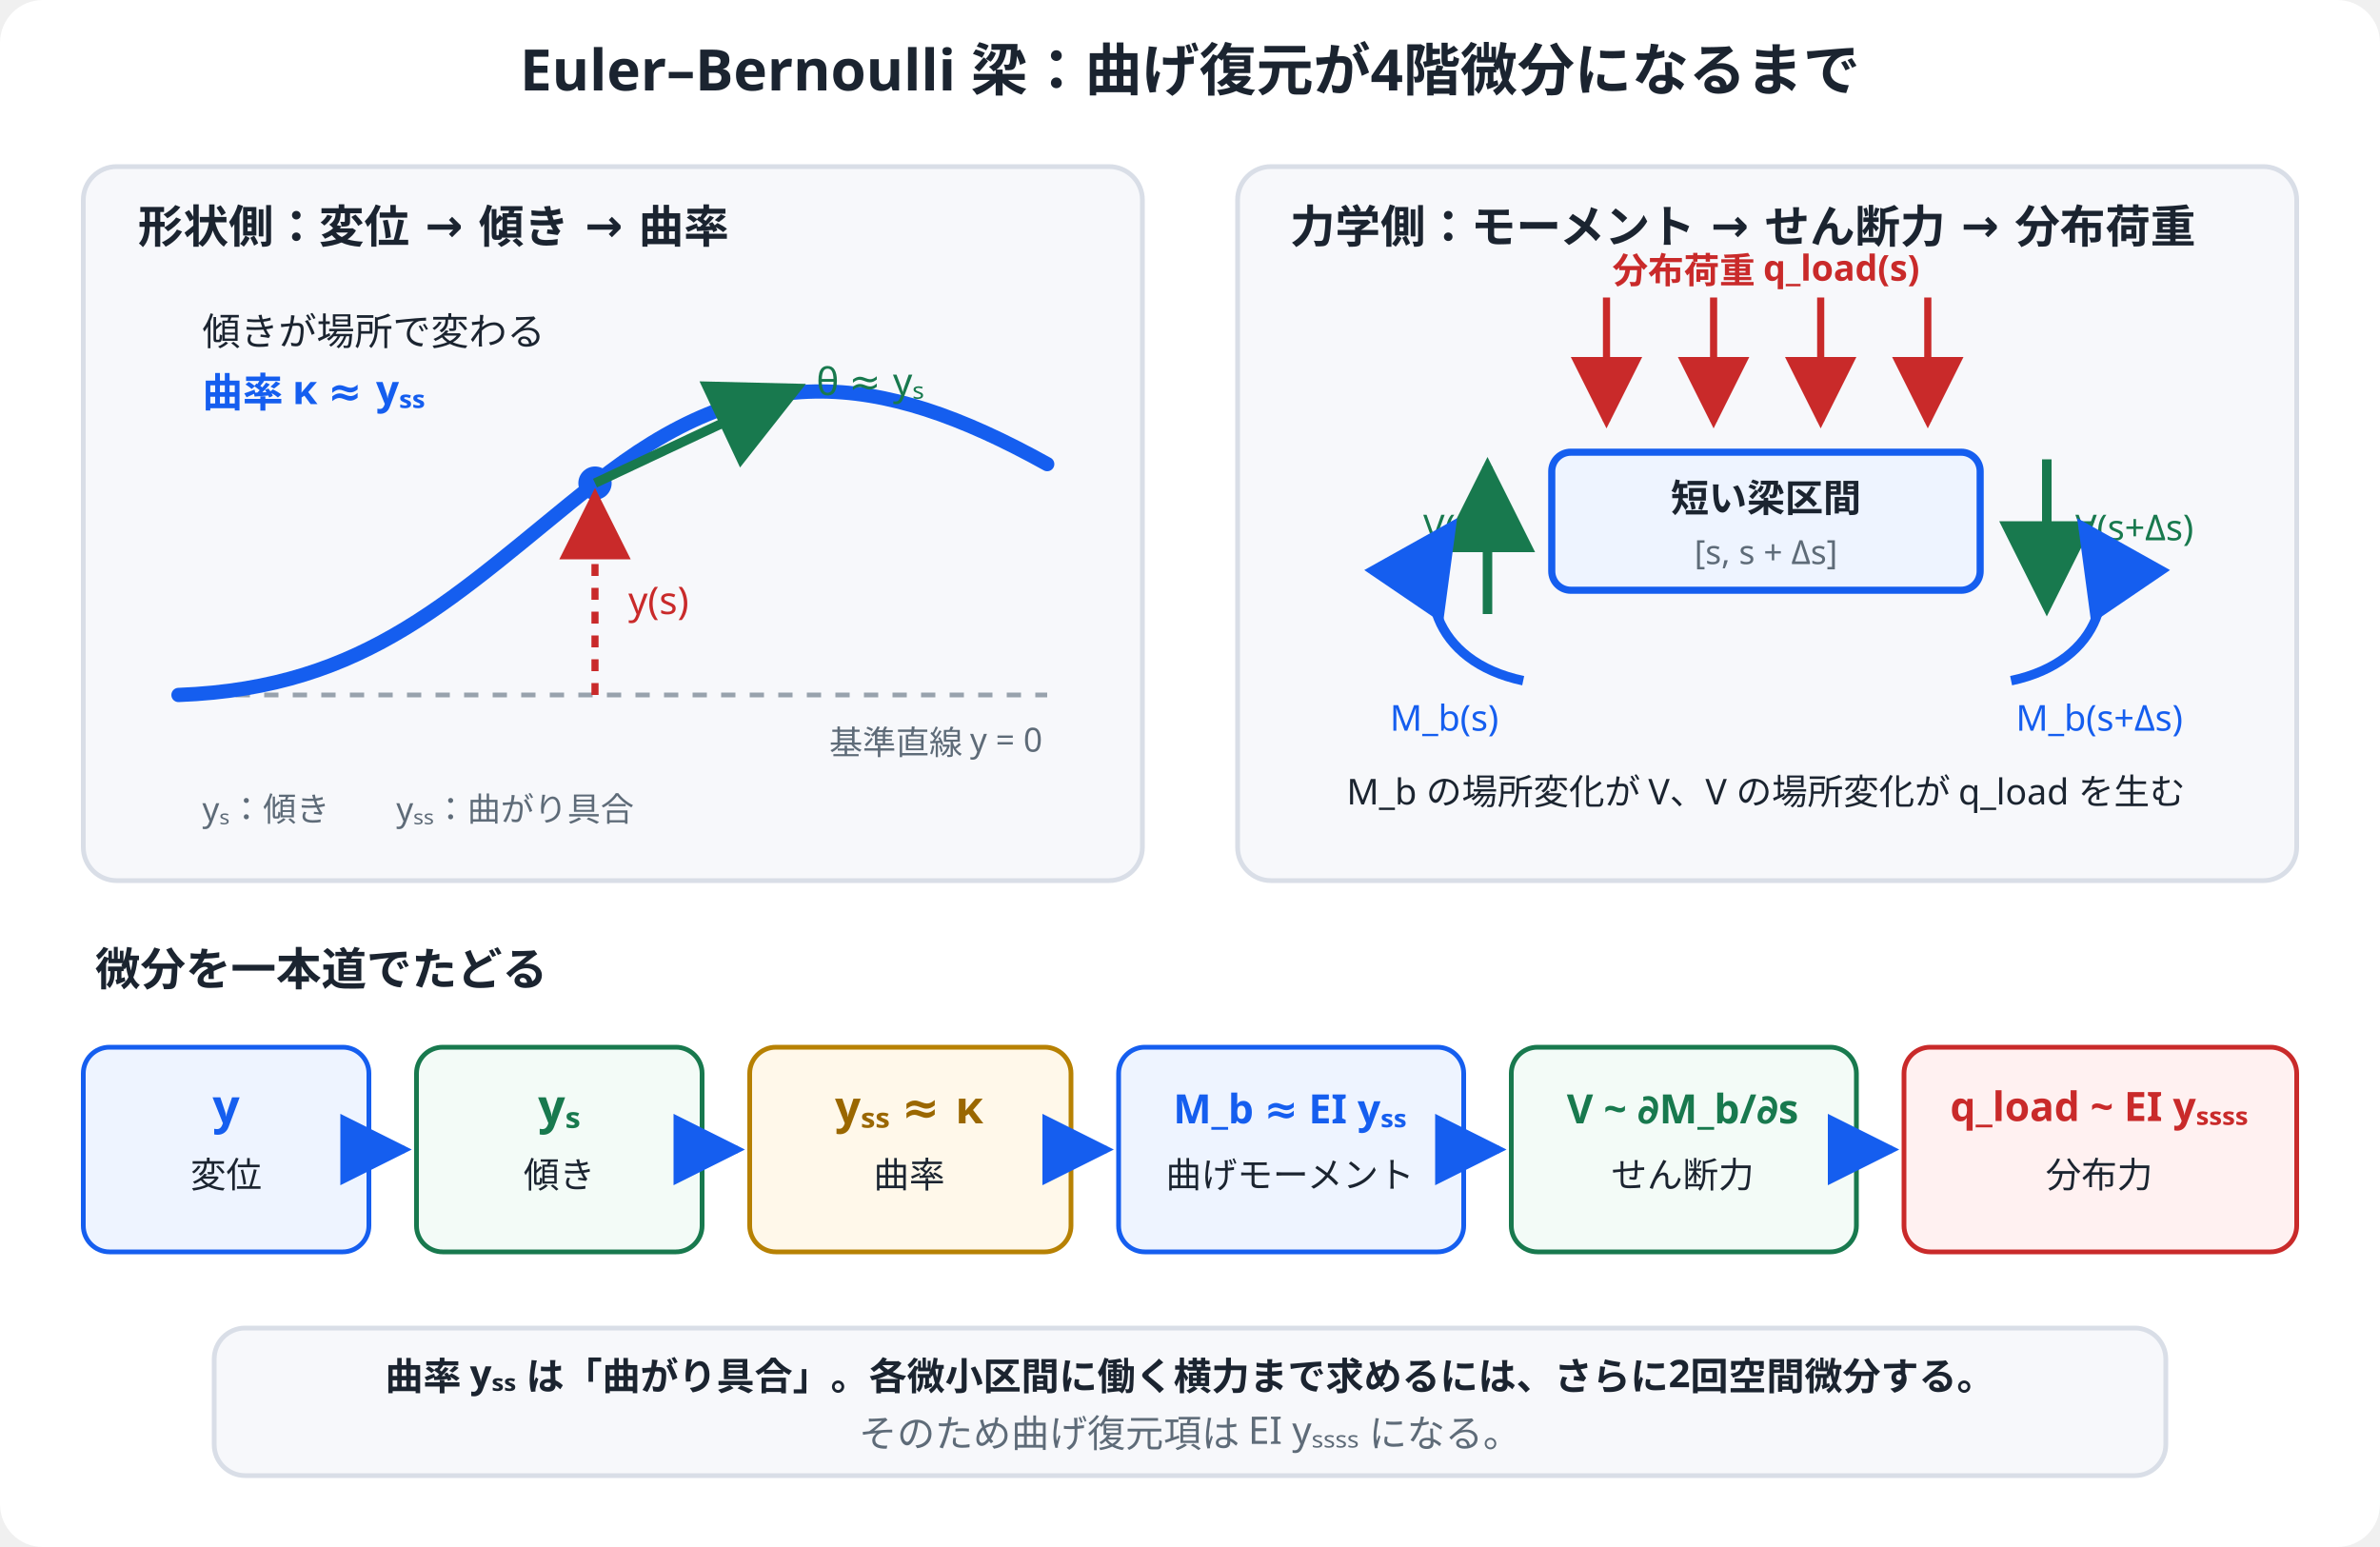
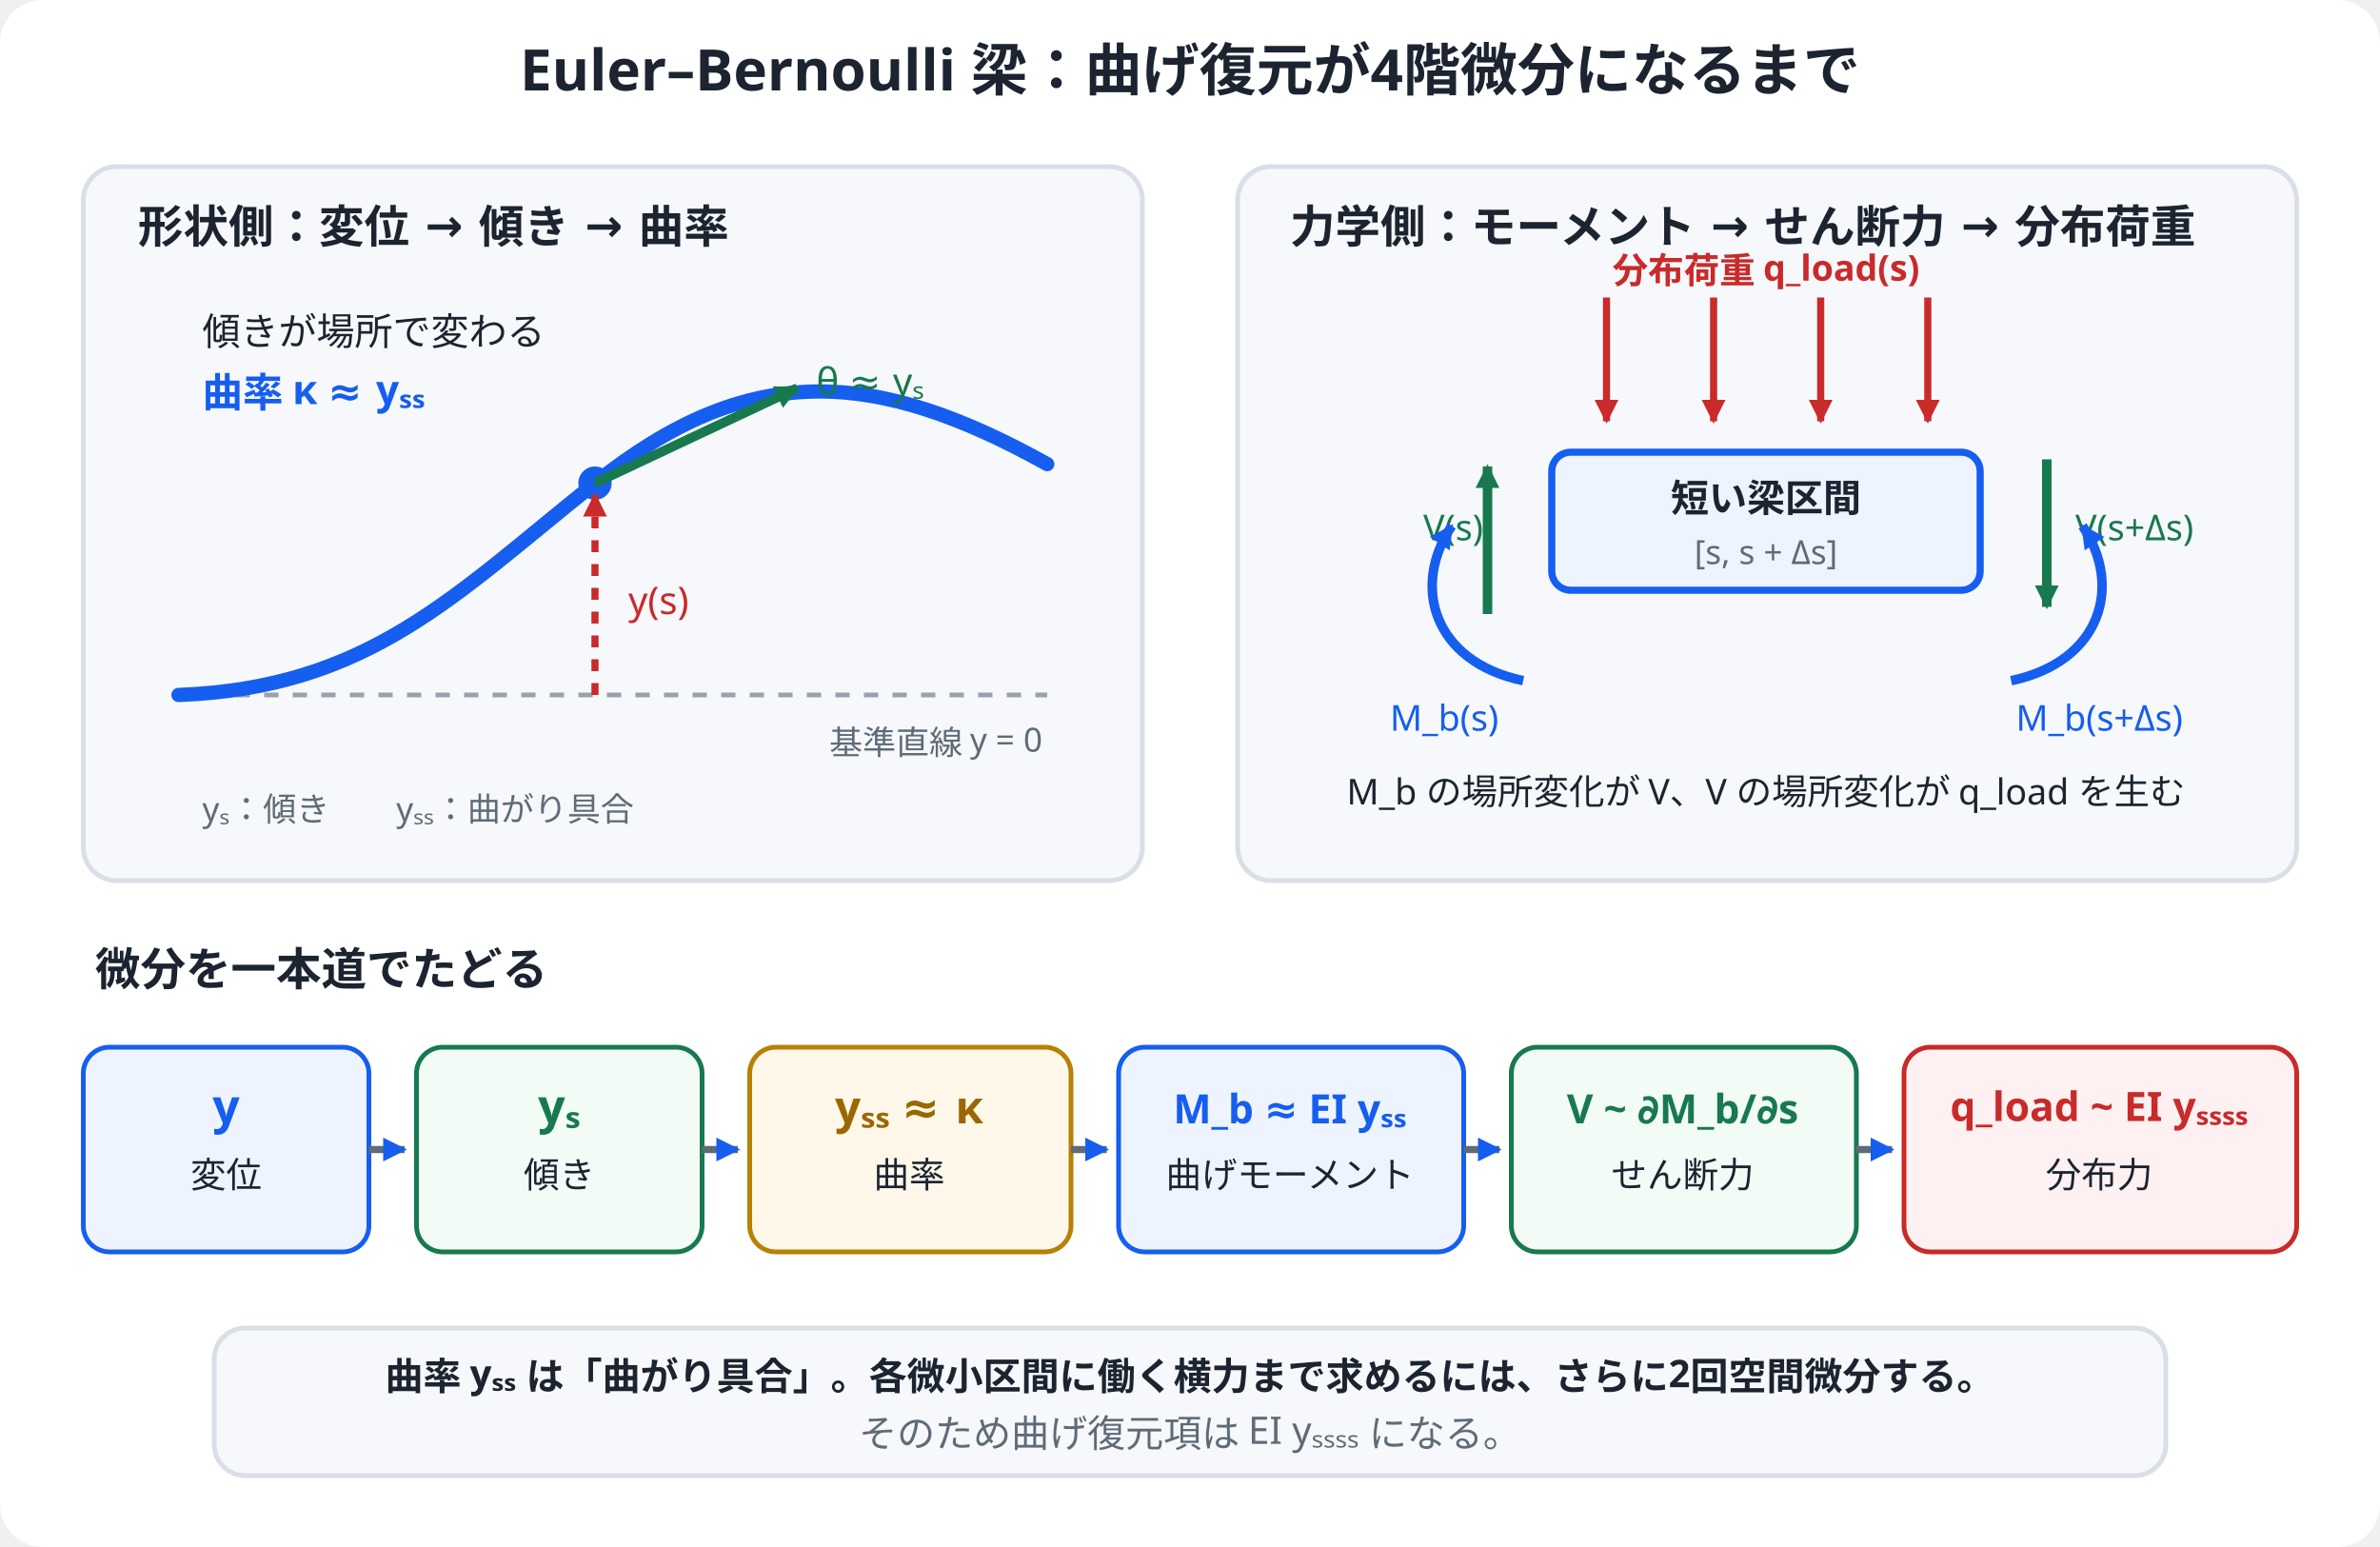
<svg xmlns="http://www.w3.org/2000/svg" width="1000" height="650" viewBox="0 0 1000 650" role="img" aria-labelledby="t d">
  <defs>
-     <marker id="a" markerWidth="10" markerHeight="10" refX="9" refY="5" orient="auto">
+     <marker id="a" markerUnits="userSpaceOnUse" markerWidth="10" markerHeight="10" refX="9" refY="5" orient="auto">
      <path d="M0 0L10 5L0 10Z" fill="#155eef" />
    </marker>
-     <marker id="g" markerWidth="10" markerHeight="10" refX="9" refY="5" orient="auto">
+     <marker id="g" markerUnits="userSpaceOnUse" markerWidth="10" markerHeight="10" refX="9" refY="5" orient="auto">
      <path d="M0 0L10 5L0 10Z" fill="#18794e" />
    </marker>
-     <marker id="r" markerWidth="10" markerHeight="10" refX="9" refY="5" orient="auto">
+     <marker id="r" markerUnits="userSpaceOnUse" markerWidth="10" markerHeight="10" refX="9" refY="5" orient="auto">
      <path d="M0 0L10 5L0 10Z" fill="#c92a2a" />
    </marker>
  </defs>
  <rect width="1000" height="650" rx="18" fill="#fff" />
  <text x="500" y="38" text-anchor="middle" font-family="system-ui,sans-serif" font-size="24" font-weight="700" fill="#1b2430">Euler–Bernoulli 梁：曲げ復元が4階微分になるまで</text>
  <rect x="35" y="70" width="445" height="300" rx="14" fill="#f7f8fb" stroke="#d9dee7" stroke-width="2" />
  <text x="58" y="102" font-family="system-ui,sans-serif" font-size="19" font-weight="700" fill="#1b2430">形状側：変位 → 傾き → 曲率</text>
  <line x1="75" y1="292" x2="440" y2="292" stroke="#98a2ad" stroke-width="2" stroke-dasharray="6 6" />
  <text x="438" y="317" text-anchor="end" font-family="system-ui,sans-serif" font-size="14" fill="#5e6b78">基準直線 y = 0</text>
  <path d="M75 292C155 289 191 250 250 203C315 151 368 155 440 195" fill="none" stroke="#155eef" stroke-width="6" stroke-linecap="round" />
  <circle cx="250" cy="203" r="7" fill="#155eef" />
  <line x1="250" y1="203" x2="335" y2="163" stroke="#18794e" stroke-width="4" marker-end="url(#g)" />
  <text x="343" y="166" font-family="system-ui,sans-serif" font-size="16" fill="#18794e">θ ≈ yₛ</text>
  <line x1="250" y1="292" x2="250" y2="208" stroke="#c92a2a" stroke-width="3" stroke-dasharray="5 5" marker-end="url(#r)" />
  <text x="264" y="258" font-family="system-ui,sans-serif" font-size="16" fill="#c92a2a">y(s)</text>
  <text x="85" y="145" font-family="system-ui,sans-serif" font-size="16" fill="#1b2430">傾きが場所で変わる</text>
  <text x="85" y="171" font-family="system-ui,sans-serif" font-size="17" font-weight="700" fill="#155eef">曲率 κ ≈ yₛₛ</text>
  <text x="85" y="345" font-family="system-ui,sans-serif" font-size="14" fill="#5e6b78">yₛ：傾き　　yₛₛ：曲がり具合</text>
  <rect x="520" y="70" width="445" height="300" rx="14" fill="#f7f8fb" stroke="#d9dee7" stroke-width="2" />
  <text x="542" y="102" font-family="system-ui,sans-serif" font-size="19" font-weight="700" fill="#1b2430">力学側：モーメント → せん断力 → 分布荷重</text>
  <rect x="652" y="190" width="180" height="58" rx="8" fill="#eef4ff" stroke="#155eef" stroke-width="3" />
  <text x="742" y="215" text-anchor="middle" font-family="system-ui,sans-serif" font-size="16" font-weight="700" fill="#1b2430">短い梁区間</text>
  <text x="742" y="237" text-anchor="middle" font-family="system-ui,sans-serif" font-size="14" fill="#5e6b78">[s, s + Δs]</text>
  <g stroke="#c92a2a" stroke-width="3" marker-end="url(#r)">
    <line x1="675" y1="125" x2="675" y2="177" />
    <line x1="720" y1="125" x2="720" y2="177" />
    <line x1="765" y1="125" x2="765" y2="177" />
    <line x1="810" y1="125" x2="810" y2="177" />
  </g>
  <text x="742" y="119" text-anchor="middle" font-family="system-ui,sans-serif" font-size="15" font-weight="700" fill="#c92a2a">分布荷重 q_load(s)</text>
  <line x1="625" y1="258" x2="625" y2="196" stroke="#18794e" stroke-width="4" marker-end="url(#g)" />
  <line x1="860" y1="193" x2="860" y2="255" stroke="#18794e" stroke-width="4" marker-end="url(#g)" />
  <text x="598" y="227" font-family="system-ui,sans-serif" font-size="15" fill="#18794e">V(s)</text>
  <text x="872" y="227" font-family="system-ui,sans-serif" font-size="15" fill="#18794e">V(s+Δs)</text>
  <path d="M640 286C602 278 593 246 610 221" fill="none" stroke="#155eef" stroke-width="4" marker-end="url(#a)" />
  <path d="M845 286C883 278 892 246 875 221" fill="none" stroke="#155eef" stroke-width="4" marker-end="url(#a)" />
  <text x="584" y="307" font-family="system-ui,sans-serif" font-size="15" fill="#155eef">M_b(s)</text>
  <text x="847" y="307" font-family="system-ui,sans-serif" font-size="15" fill="#155eef">M_b(s+Δs)</text>
  <text x="742" y="338" text-anchor="middle" font-family="system-ui,sans-serif" font-size="15" fill="#1b2430">M_b の場所変化が V、V の場所変化が q_load を生む</text>
  <text x="40" y="414" font-family="system-ui,sans-serif" font-size="19" font-weight="700" fill="#1b2430">微分を一本道でたどる</text>
  <g font-family="system-ui,sans-serif">
    <rect x="35" y="440" width="120" height="86" rx="11" fill="#eef4ff" stroke="#155eef" stroke-width="2" />
    <text x="95" y="472" text-anchor="middle" font-size="20" font-weight="700" fill="#155eef">y</text>
    <text x="95" y="499" text-anchor="middle" font-size="15" fill="#1b2430">変位</text>
    <rect x="175" y="440" width="120" height="86" rx="11" fill="#f3fbf7" stroke="#18794e" stroke-width="2" />
    <text x="235" y="472" text-anchor="middle" font-size="20" font-weight="700" fill="#18794e">yₛ</text>
    <text x="235" y="499" text-anchor="middle" font-size="15" fill="#1b2430">傾き</text>
    <rect x="315" y="440" width="135" height="86" rx="11" fill="#fff8ea" stroke="#b78103" stroke-width="2" />
    <text x="382" y="472" text-anchor="middle" font-size="19" font-weight="700" fill="#9a6700">yₛₛ ≈ κ</text>
    <text x="382" y="499" text-anchor="middle" font-size="15" fill="#1b2430">曲率</text>
    <rect x="470" y="440" width="145" height="86" rx="11" fill="#eef4ff" stroke="#155eef" stroke-width="2" />
    <text x="542" y="472" text-anchor="middle" font-size="17" font-weight="700" fill="#155eef">M_b ≈ EI yₛₛ</text>
    <text x="542" y="499" text-anchor="middle" font-size="15" fill="#1b2430">曲げモーメント</text>
    <rect x="635" y="440" width="145" height="86" rx="11" fill="#f3fbf7" stroke="#18794e" stroke-width="2" />
    <text x="707" y="472" text-anchor="middle" font-size="17" font-weight="700" fill="#18794e">V ~ ∂M_b/∂s</text>
    <text x="707" y="499" text-anchor="middle" font-size="15" fill="#1b2430">せん断力</text>
    <rect x="800" y="440" width="165" height="86" rx="11" fill="#fff1f1" stroke="#c92a2a" stroke-width="2" />
    <text x="882" y="471" text-anchor="middle" font-size="17" font-weight="700" fill="#c92a2a">q_load ~ EI yₛₛₛₛ</text>
    <text x="882" y="499" text-anchor="middle" font-size="15" fill="#1b2430">分布力</text>
  </g>
  <g stroke="#5e6b78" stroke-width="3" marker-end="url(#a)">
    <line x1="155" y1="483" x2="170" y2="483" />
    <line x1="295" y1="483" x2="310" y2="483" />
    <line x1="450" y1="483" x2="465" y2="483" />
    <line x1="615" y1="483" x2="630" y2="483" />
    <line x1="780" y1="483" x2="795" y2="483" />
  </g>
  <rect x="90" y="558" width="820" height="62" rx="13" fill="#f7f8fb" stroke="#d9dee7" stroke-width="2" />
  <text x="500" y="584" text-anchor="middle" font-family="system-ui,sans-serif" font-size="16" font-weight="700" fill="#1b2430">曲率 yₛₛ は「曲がり具合」。各微小区間に働く横力まで求めるには、さらに2回空間微分する。</text>
  <text x="500" y="608" text-anchor="middle" font-family="system-ui,sans-serif" font-size="16" fill="#5e6b78">そのため曲げ復元項は EI yₛₛₛₛ になる。</text>
</svg>
